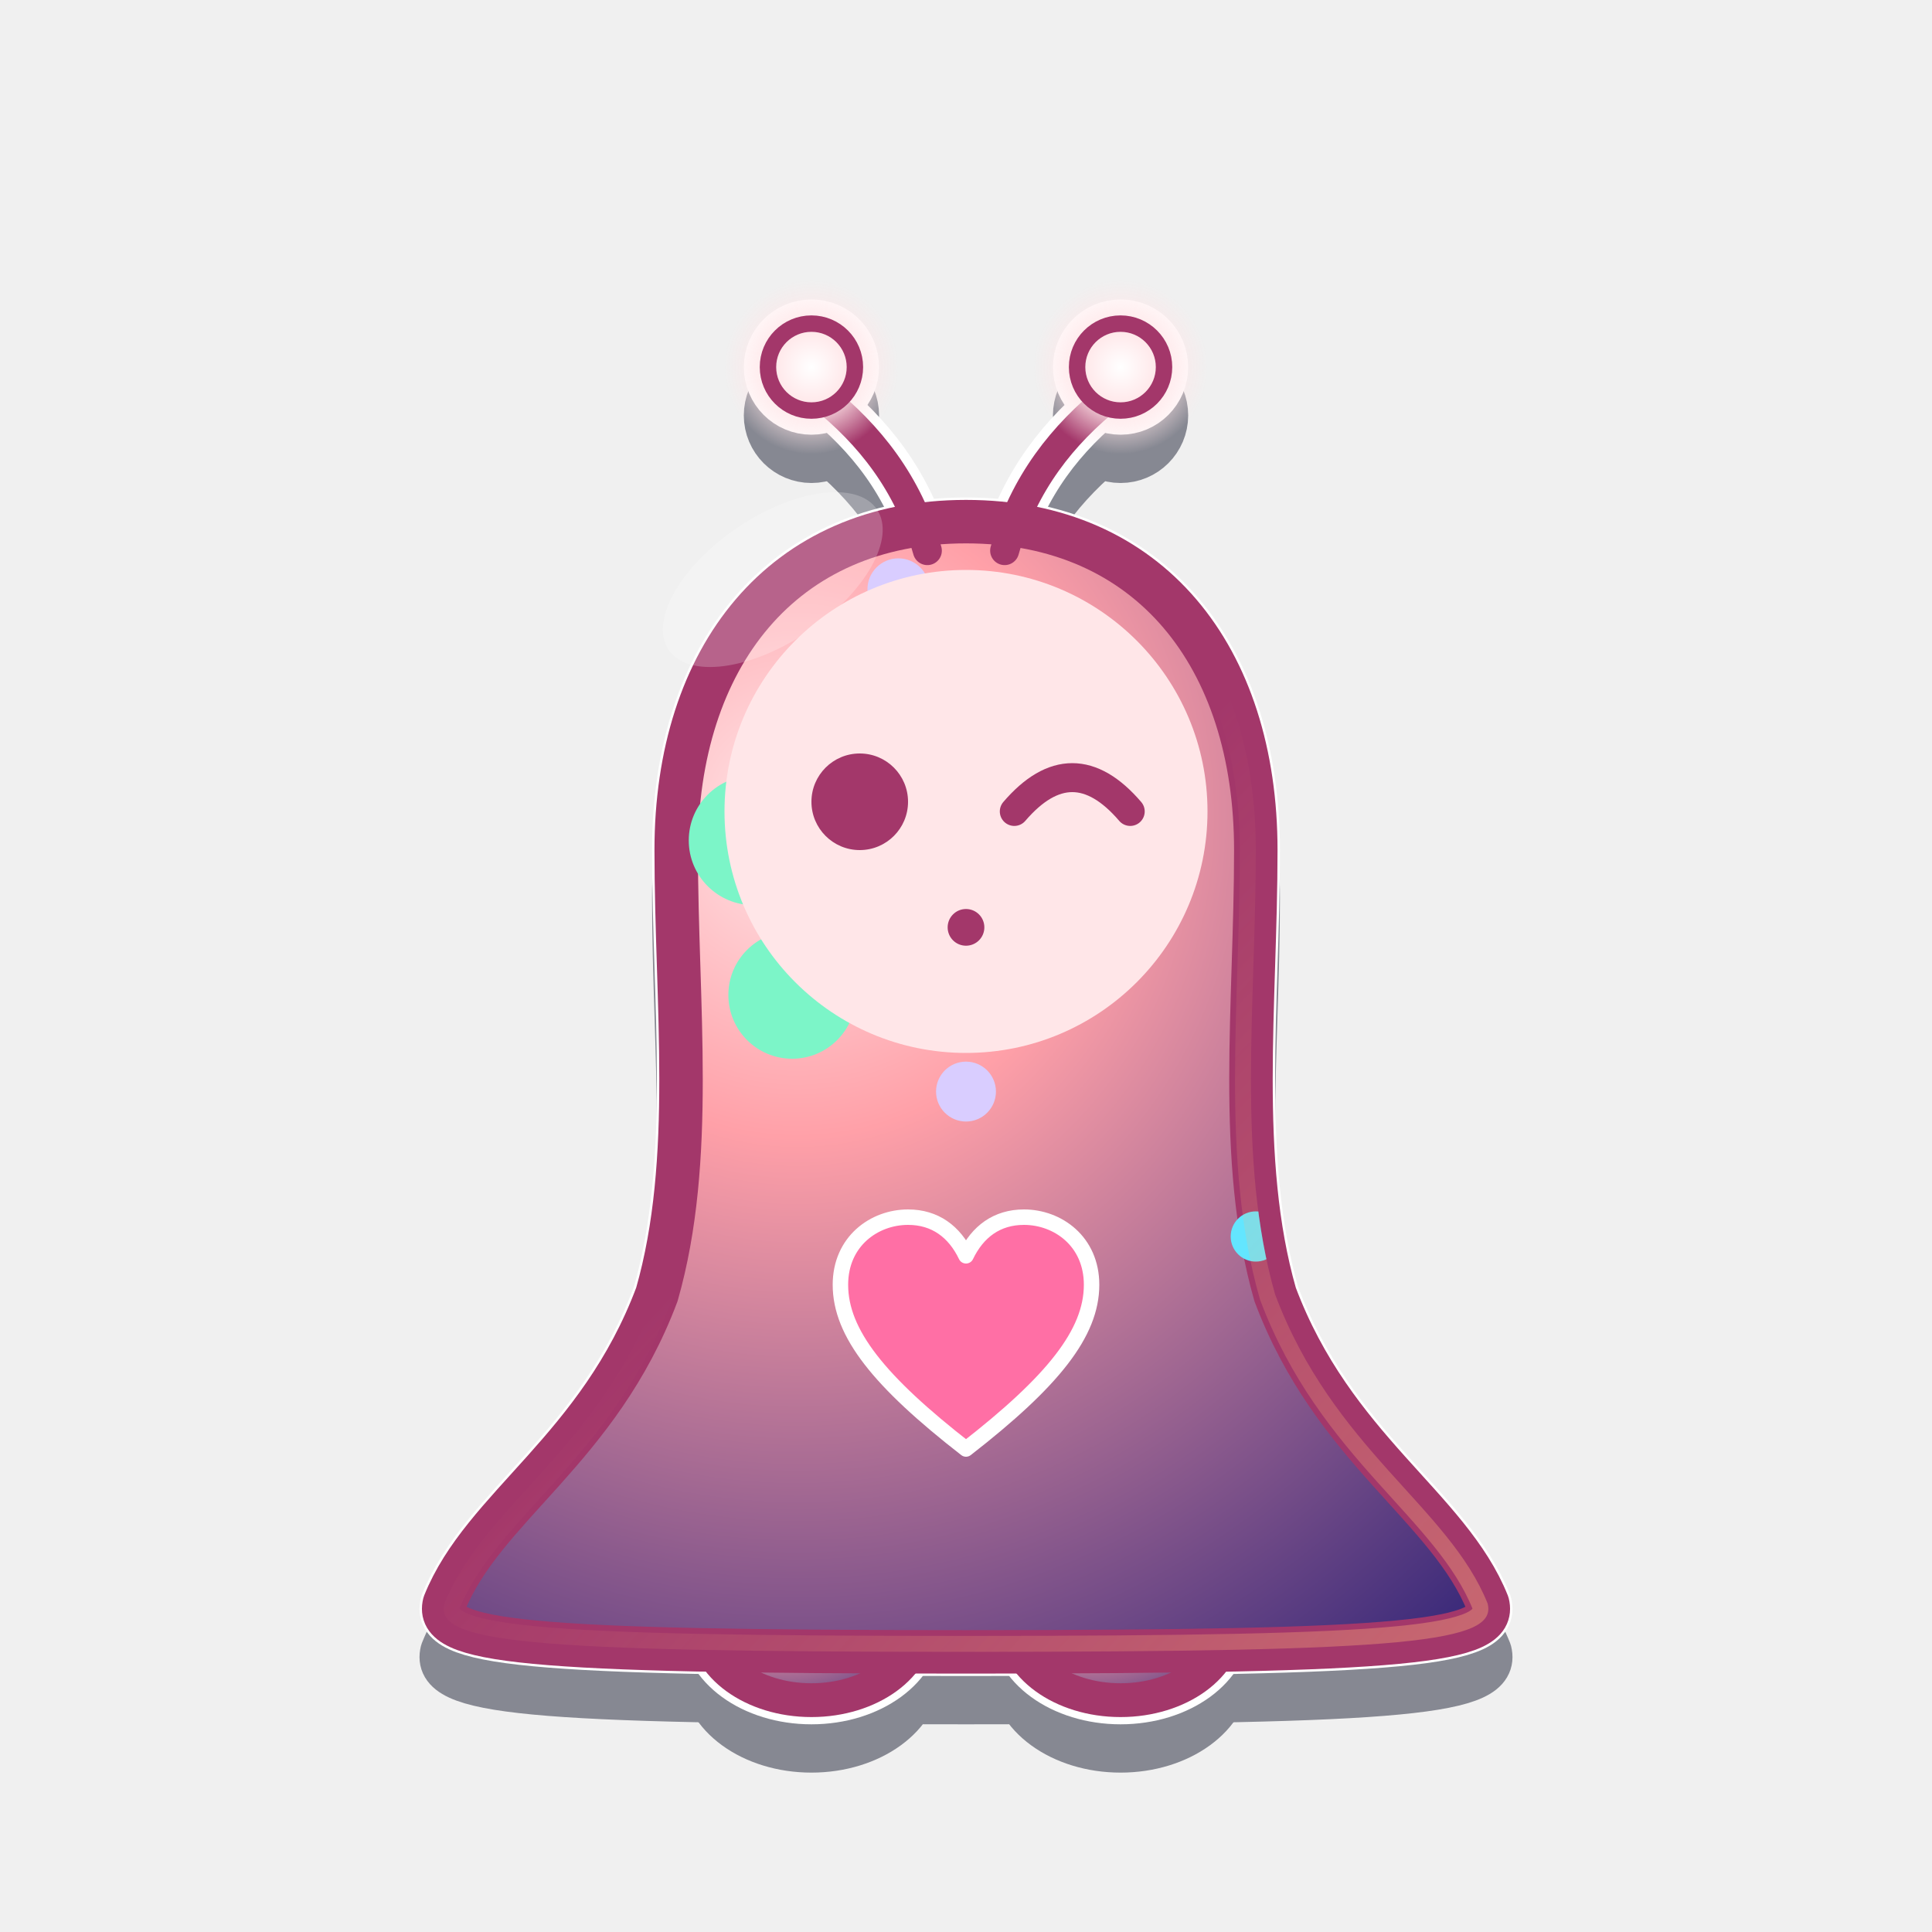
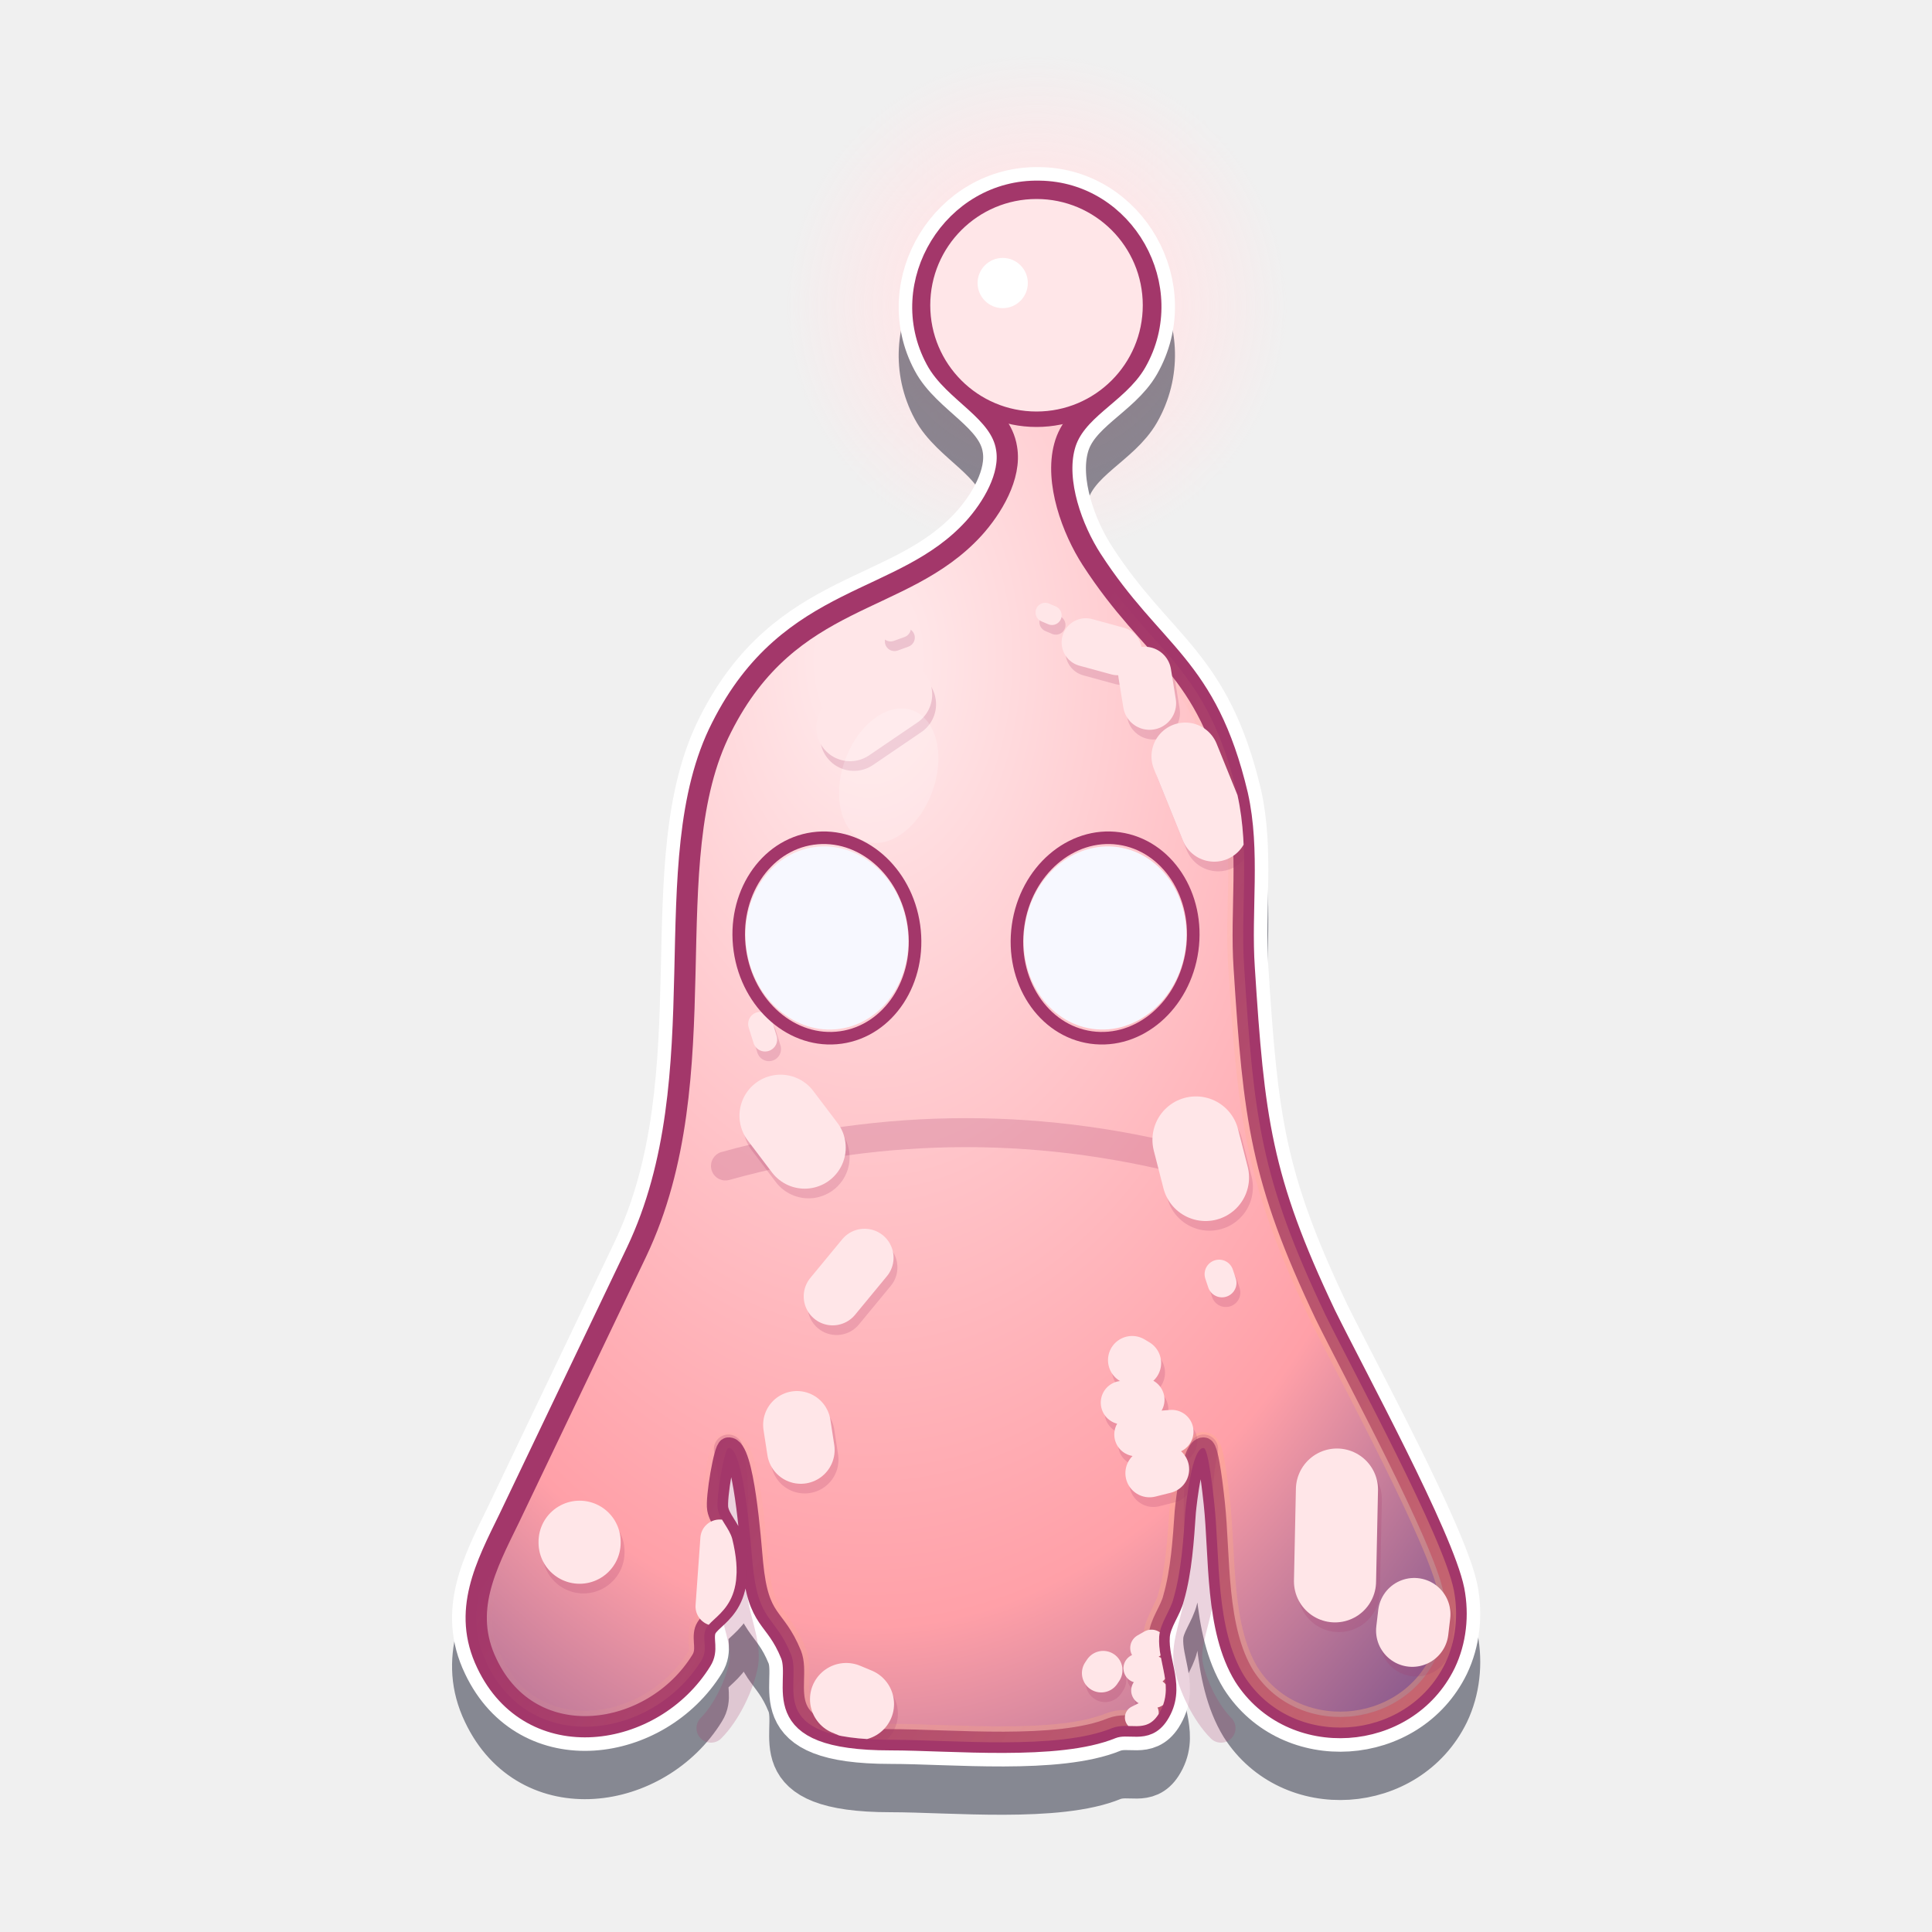
- <svg xmlns="http://www.w3.org/2000/svg" viewBox="0 0 200 200" width="96" height="96" role="img" aria-label="Arise Soul, coral bell with wink eyes" data-soul="0f1be17ca9df8f" data-detail="simple">
+ <svg xmlns="http://www.w3.org/2000/svg" viewBox="0 0 200 200" width="96" height="96" role="img" aria-label="Arise Soul, coral colour, with round button eyes and a glowing antenna orb" data-soul="0f1be17ca9df8f" data-detail="simple">
  <defs>
-     <path id="s0f1be17ca9df8f-p" d="M100 54C119 54 130 68 130 88C130 104 128 120 132 134C138 150 150 156 154 166C155 170 146 171 100 171C54 171 45 170 46 166C50 156 62 150 68 134C72 120 70 104 70 88C70 68 81 54 100 54Z" />
+     <path id="s0f1be17ca9df8f-p" d="M92.2 180.1c-13.4 0-9.1-5.7-10.3-8.8c-1.7-4.2-3.4-3.2-4-9.5c-.2-2.1-.9-12.1-2.5-11.9c-.4 0-1.3 5.2-1.1 6.3c.2 1.1 1.2 2 1.5 3.1c1.8 7.3-2.3 7.9-2.8 9.5c-.3 1 .3 2-.4 3.1c-5 8.1-17.6 10-22.2 .3c-2.6-5.4-.1-10.1 2.3-15c4.4-9.2 8.8-18.4 13.2-27.6c8.7-18.3 1.7-40.4 8.8-54.3c7.1-14.1 18.7-12.5 26.1-20.6c1.9-2.1 3.9-5.4 3.4-8.3c-.6-3.9-5.5-5.8-7.3-9.2c-4.2-7.8 1.8-17.6 10.7-17.4c8.8 .1 14.4 10 10 17.7c-1.9 3.3-6.4 4.9-7.4 8.7c-1 3.7 .8 8.6 2.8 11.7c6.4 9.9 11.9 10.9 15.1 24.4c1.3 5.8 .3 12 .7 17.9c1 15.6 1.7 21.8 8.4 35.9c3 6.1 12.2 23 13.3 28.5c.5 2.6 .2 5.3-.9 7.6c-4 8.2-15.9 9-20.8 1.3c-3-4.9-2.5-12.3-3.1-17.9c-.1-.9-.6-5.7-1.1-5.7c-1.2-.1-1.8 5.6-1.9 6.6c-.2 2.9-.4 6.1-1.2 8.9c-.3 1.3-1.4 2.6-1.5 4c-.2 2.8 1.7 5.3-.1 8.1c-1.3 2-3 .7-4.8 1.4c-5.6 2.3-16.6 1.2-22.9 1.2z" />
+     <g id="s0f1be17ca9df8f-q" stroke-linecap="round">
+       <path stroke-width="2" d="M108.2 63.4l.7 .3M92.2 65.4l1.1-.4" />
+       <path stroke-width="2.5" d="M78.7 106l.5 1.6M117.7 177.8l1-.5" />
+       <path stroke-width="3" d="M126.2 131.9l.3 .9M118.5 170.6l.7-.4M117.8 172.7l1.6 .2M118.6 175l.9 .3" />
+       <path stroke-width="4" d="M74 166.3l.5-7M114 173.2l.2-.3" />
+       <path stroke-width="4.5" d="M116.2 145.2l2.1-.3M117.6 148.5l3.7-.3" />
+       <path stroke-width="5" d="M112.4 66.5l3.3 .9M117.2 140.8l.5 .3M119 152.5l1.6-.4" />
+       <path stroke-width="5.5" d="M118.5 69.7l.5 3.1" />
+       <path stroke-width="6" d="M86.2 134.2l3.3-4" />
+       <path stroke-width="7" d="M88 75.3l5-3.4M122.7 78.3l3 7.4M82.5 147.5l.4 2.6" />
+       <path stroke-width="7.5" d="M146.2 168.8l.2-1.7M87.6 175.9l1.2 .5" />
+       <path stroke-width="8.5" d="M80.8 115.5l2.5 3.3M138.2 163.7l.2-9.5M60 159.6l0 .1" />
+       <path stroke-width="9" d="M123.8 118l1 3.9" />
+     </g>
    <clipPath id="s0f1be17ca9df8f-c">
      <use href="#s0f1be17ca9df8f-p" />
    </clipPath>
-     <radialGradient id="s0f1be17ca9df8f-b" cx=".34" cy=".26" r=".95">
-       <stop offset="0" stop-color="#FFE6E8" />
-       <stop offset=".3" stop-color="#FFA0A8" />
+     <radialGradient id="s0f1be17ca9df8f-b" cx=".4" cy=".3" r="1.05">
+       <stop offset=".05" stop-color="#FFE6E8" />
+       <stop offset=".6" stop-color="#FFA0A8" />
      <stop offset="1" stop-color="#3B2A7A" />
    </radialGradient>
    <linearGradient id="s0f1be17ca9df8f-r" x2="1" y2="1">
      <stop offset=".45" stop-color="#FFB27A" stop-opacity="0" />
      <stop offset="1" stop-color="#FFB27A" stop-opacity=".4" />
    </linearGradient>
    <radialGradient id="s0f1be17ca9df8f-o">
      <stop offset="0" stop-color="#fff" />
      <stop offset=".45" stop-color="#FFE6E8" />
      <stop offset="1" stop-color="#FFE6E8" stop-opacity="0" />
    </radialGradient>
-     <g id="s0f1be17ca9df8f-s">
-       <use href="#s0f1be17ca9df8f-p" />
-       <ellipse cx="84" cy="168" rx="11" ry="8" />
-       <ellipse cx="116" cy="168" rx="11" ry="8" />
-       <path d="M96 57C94 50 90 45 85 41M104 57C106 50 110 45 115 41" />
-       <circle cx="84" cy="38" r="4.5" />
-       <circle cx="116" cy="38" r="4.5" />
-     </g>
  </defs>
-   <use href="#s0f1be17ca9df8f-s" fill="#05081E" stroke="#05081E" stroke-width="5" stroke-linejoin="round" transform="translate(0 5)" opacity=".45" />
-   <use href="#s0f1be17ca9df8f-s" fill="#fff" stroke="#fff" stroke-width="5" stroke-linejoin="round" />
-   <ellipse cx="84" cy="168" rx="11" ry="8" fill="url(#s0f1be17ca9df8f-b)" stroke="#A3376A" stroke-width="3.5" />
-   <ellipse cx="116" cy="168" rx="11" ry="8" fill="url(#s0f1be17ca9df8f-b)" stroke="#A3376A" stroke-width="3.5" />
-   <use href="#s0f1be17ca9df8f-p" fill="url(#s0f1be17ca9df8f-b)" stroke="#A3376A" stroke-width="4.5" stroke-linejoin="round" />
+   <circle cx="107.3" cy="31.6" r="26" fill="url(#s0f1be17ca9df8f-o)" />
+   <use href="#s0f1be17ca9df8f-p" fill="#05081E" stroke="#05081E" stroke-width="5" stroke-linejoin="round" transform="translate(0 5)" opacity=".45" />
+   <use href="#s0f1be17ca9df8f-p" fill="#fff" stroke="#fff" stroke-width="5" stroke-linejoin="round" />
+   <use href="#s0f1be17ca9df8f-p" fill="url(#s0f1be17ca9df8f-b)" stroke="#A3376A" stroke-width="2.2" stroke-linejoin="round" />
+   <use href="#s0f1be17ca9df8f-p" fill="none" stroke="url(#s0f1be17ca9df8f-r)" stroke-width="3.3" clip-path="url(#s0f1be17ca9df8f-c)" />
+   <path d="M75.1 120.7c16.6-4.6 33.2-4.6 49.8 0M75.4 150c1.1 4.9 .2 10.4 .5 15.4c.2 2.2 1.4 4.6 1.1 6.8c-.4 2.2-1.8 5.1-3.4 6.7M124.6 150c-1.1 4.9-.2 10.4-.5 15.4c-.2 2.2-1.4 4.6-1.1 6.8c.4 2.2 1.8 5.1 3.4 6.7" fill="none" stroke="#A3376A" stroke-width="3" stroke-linecap="round" opacity=".22" />
  <g clip-path="url(#s0f1be17ca9df8f-c)">
-     <g fill="#7CF5C8">
-       <circle cx="99" cy="91" r="2.6" />
-       <circle cx="78" cy="87" r="6.7" />
-       <circle cx="93" cy="92" r="5.8" />
-       <circle cx="91" cy="75" r="6.6" />
-       <circle cx="82" cy="103" r="6.6" />
-     </g>
-     <g fill="#63E6FF">
-       <circle cx="112" cy="76" r="2.8" />
-       <circle cx="130" cy="128" r="2.6" />
-     </g>
-     <g fill="#D9CDFF">
-       <circle cx="120" cy="90" r="2.6" />
-       <circle cx="100" cy="113" r="3.1" />
-       <circle cx="93" cy="61" r="3.2" />
-     </g>
+     <use href="#s0f1be17ca9df8f-q" stroke="#A3376A" opacity=".2" transform="translate(.4 1)" />
+     <use href="#s0f1be17ca9df8f-q" stroke="#FFE6E8" />
  </g>
-   <use href="#s0f1be17ca9df8f-p" fill="none" stroke="url(#s0f1be17ca9df8f-r)" stroke-width="3.3" clip-path="url(#s0f1be17ca9df8f-c)" />
-   <ellipse cx="80" cy="60" rx="13" ry="6.5" transform="rotate(-34 80 60)" fill="#fff" opacity=".22" />
-   <circle cx="100" cy="84" r="25" fill="#FFE6E8" />
-   <path d="M100 150C91 143 87 138 87 133C87 128.5 90.5 126 94 126C96.8 126 98.8 127.5 100 130C101.2 127.5 103.2 126 106 126C109.5 126 113 128.5 113 133C113 138 109 143 100 150Z" fill="#FF6FA5" stroke="#fff" stroke-width="1.6" stroke-linejoin="round" />
-   <path d="M96 57C94 50 90 45 85 41M104 57C106 50 110 45 115 41" fill="none" stroke="#A3376A" stroke-width="3" stroke-linecap="round" />
-   <circle cx="84" cy="38" r="9" fill="url(#s0f1be17ca9df8f-o)" />
-   <circle cx="84" cy="38" r="4.5" fill="none" stroke="#A3376A" stroke-width="1.7" />
-   <circle cx="116" cy="38" r="9" fill="url(#s0f1be17ca9df8f-o)" />
-   <circle cx="116" cy="38" r="4.5" fill="none" stroke="#A3376A" stroke-width="1.7" />
-   <circle cx="89" cy="83" r="5" fill="#A3376A" />
-   <path d="M105 84Q111 77 117 84" fill="none" stroke="#A3376A" stroke-width="3" stroke-linecap="round" />
-   <circle cx="100" cy="96" r="1.9" fill="#A3376A" />
+   <ellipse cx="92" cy="80.3" rx="7.2" ry="4.8" transform="rotate(-70 92 80.3)" fill="#fff" opacity=".2" />
+   <g id="s0f1be17ca9df8f-e" transform="translate(85.6 97.1) rotate(82)">
+     <ellipse rx="9.5" ry="8.4" fill="#F7F8FF" />
+     <ellipse rx="10.4" ry="9.1" fill="none" stroke="#A3376A" stroke-width="1.3" />
+   </g>
+   <use href="#s0f1be17ca9df8f-e" transform="matrix(-1 0 0 1 200 0)" />
+   <circle cx="107.3" cy="31.6" r="11.8" fill="#FFE6E8" stroke="#A3376A" stroke-width="1.6" />
+   <circle cx="103.8" cy="29.3" r="2.6" fill="#fff" />
</svg>
